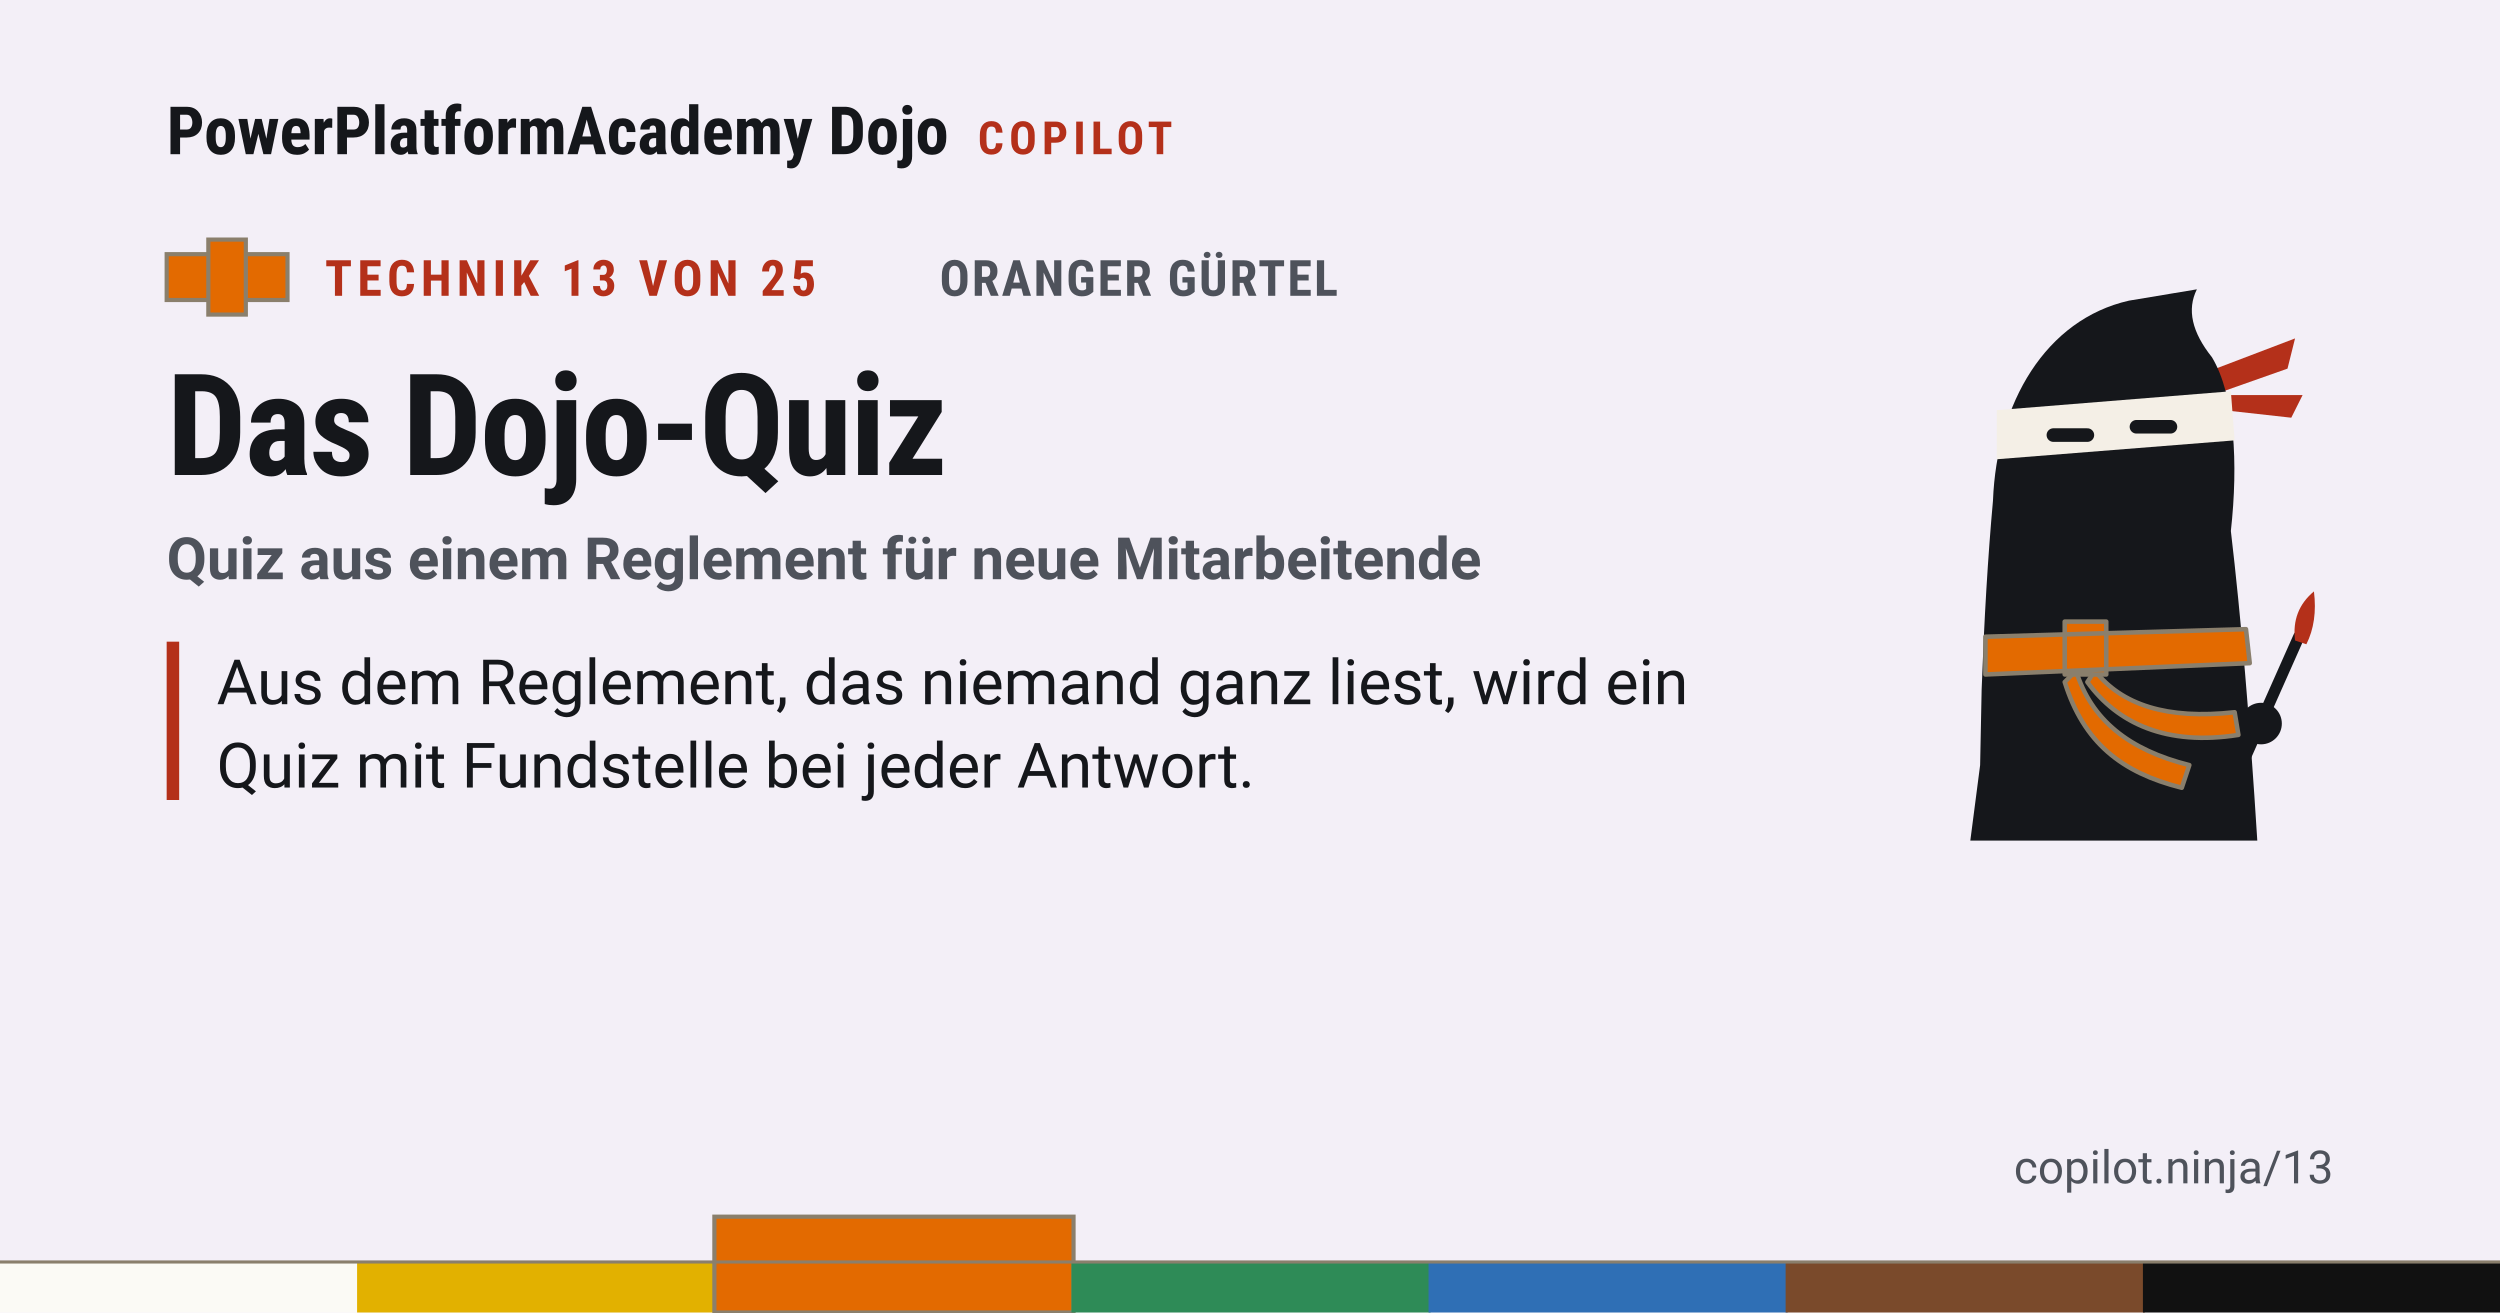
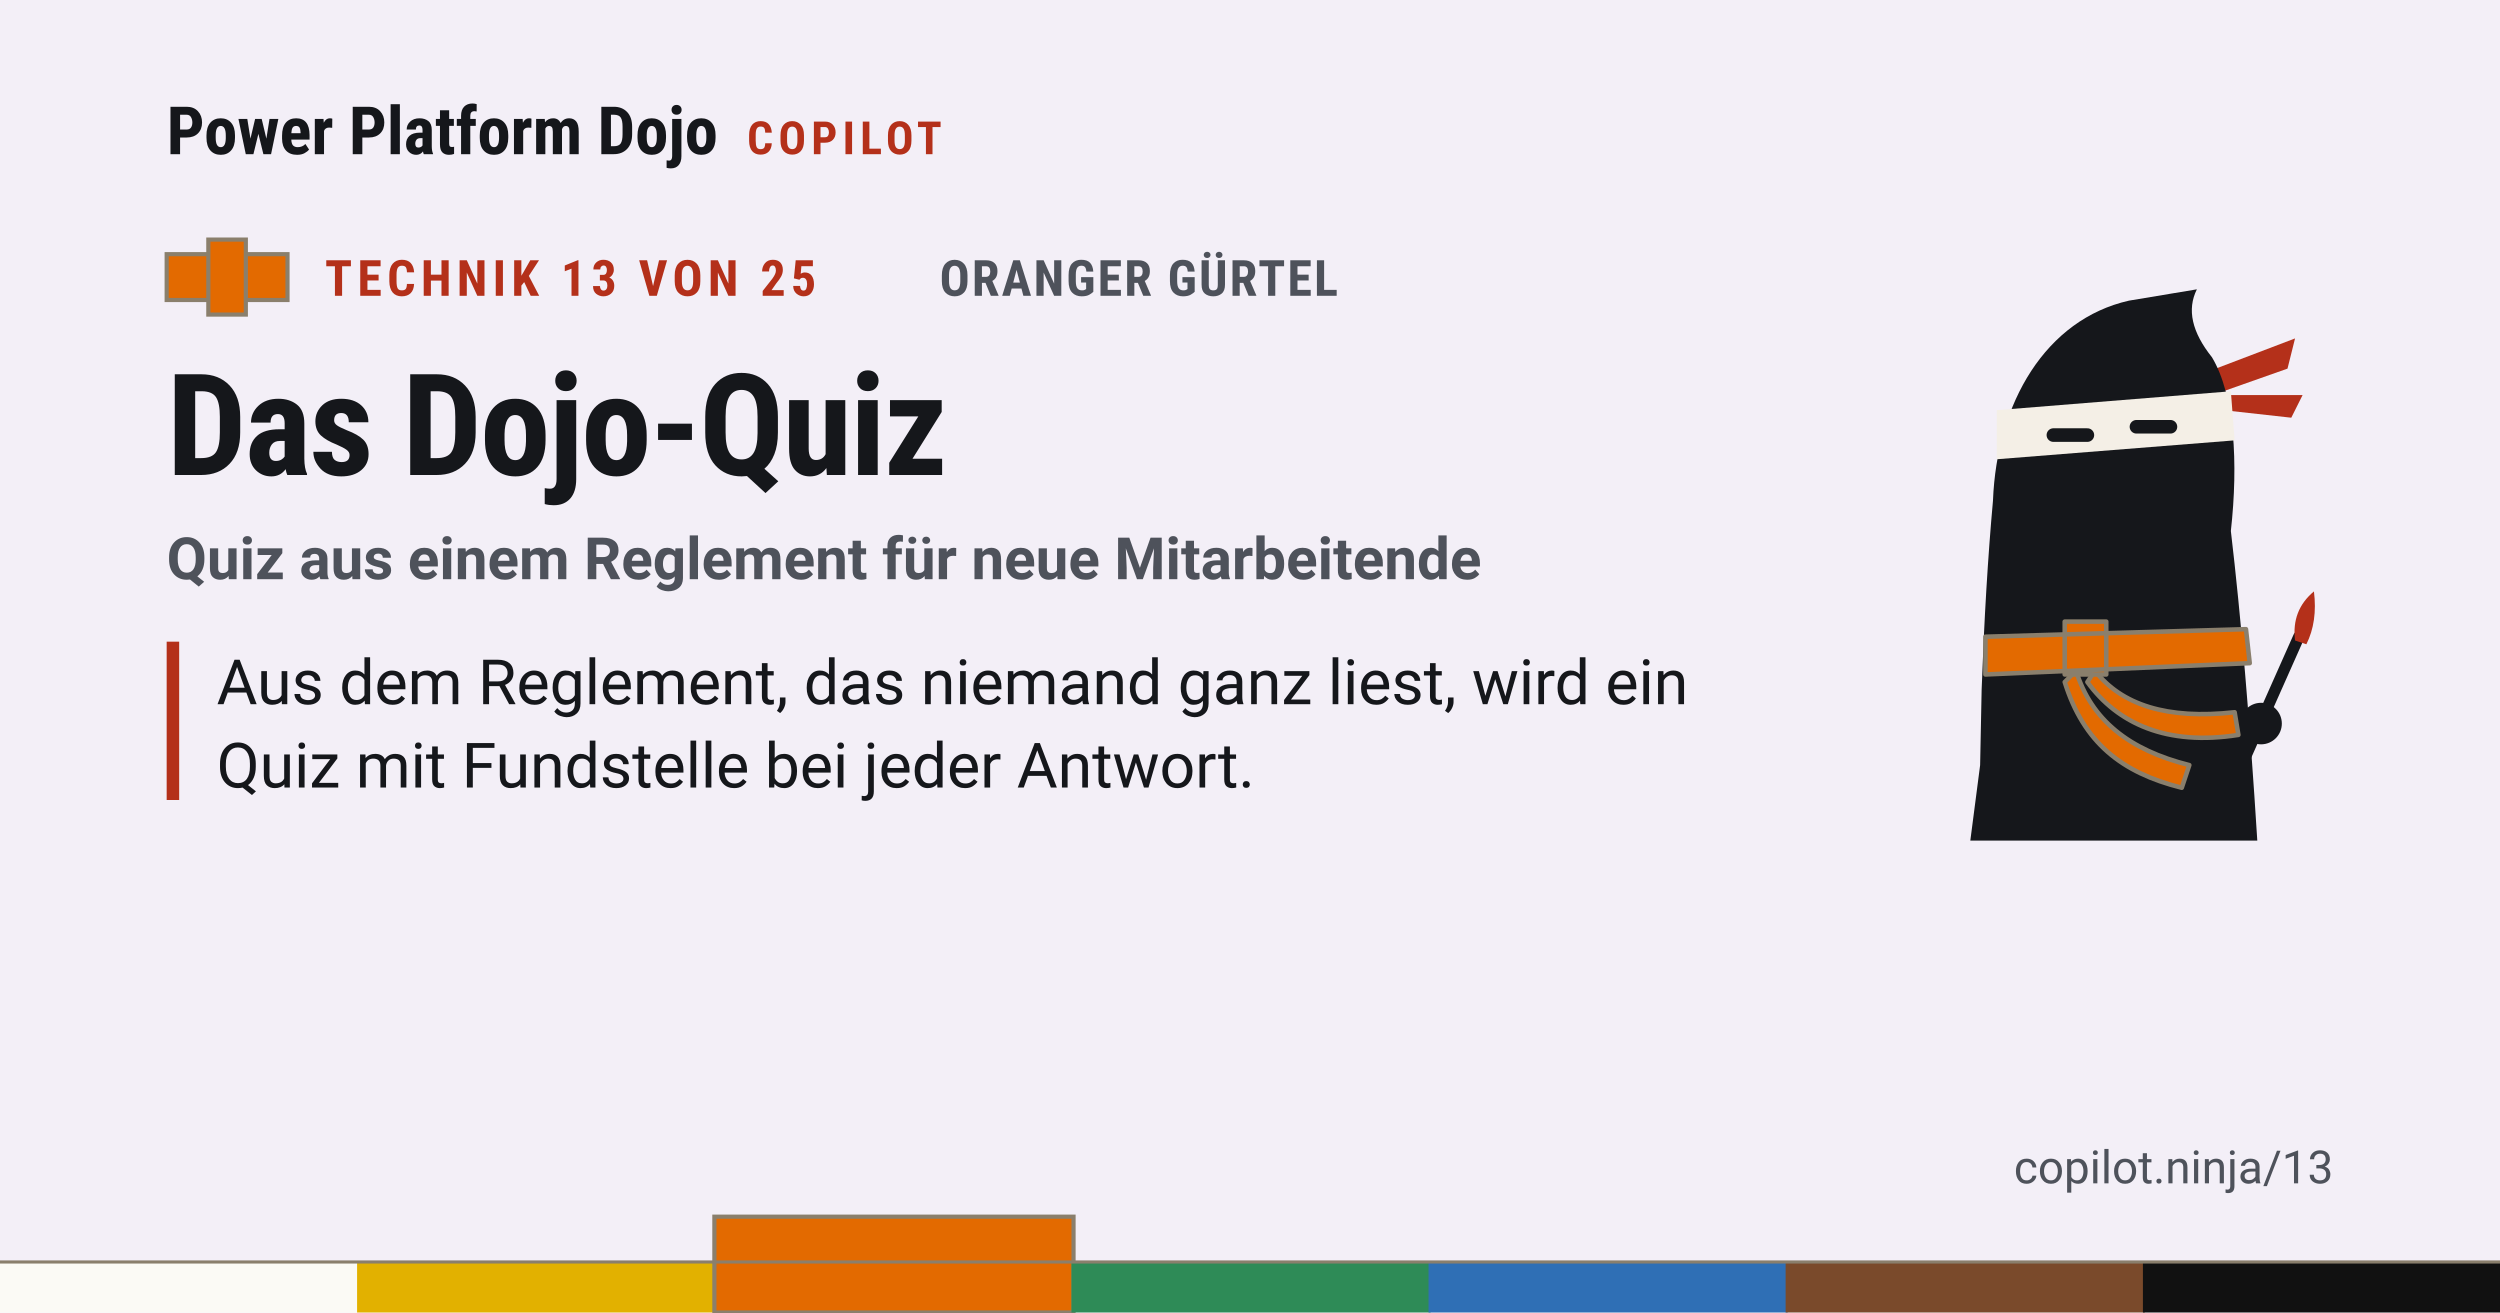
<svg xmlns="http://www.w3.org/2000/svg" width="1200" height="630" viewBox="0 0 1200 630" role="img" aria-label="Technik 13: Das Dojo-Quiz. Aus dem Reglement, das niemand ganz liest, wird ein Quiz mit Fundstelle bei jeder Antwort.">
  <rect width="1200" height="630" fill="#F3EFF7" />
-   <text x="80" y="74" font-family="Bahnschrift, 'Avenir Next Condensed', 'Roboto Condensed', 'Arial Narrow', sans-serif" font-stretch="condensed" font-weight="600" font-size="32" fill="#15171B">PowerPlatformAcademy Dojo<tspan font-weight="700" font-size="22" letter-spacing="2.5" fill="#B4301A" dx="14">COPILOT</tspan>
+   <text x="80" y="74" font-family="Bahnschrift, 'Avenir Next Condensed', 'Roboto Condensed', 'Arial Narrow', sans-serif" font-stretch="condensed" font-weight="600" font-size="32" fill="#15171B">Power Platform Dojo<tspan font-weight="700" font-size="22" letter-spacing="2.5" fill="#B4301A" dx="14">COPILOT</tspan>
  </text>
  <rect x="80" y="122" width="58" height="22" fill="#E36A00" stroke="#8A7F6C" stroke-width="2" />
  <rect x="100" y="115" width="18" height="36" fill="#E36A00" stroke="#8A7F6C" stroke-width="2" />
  <text x="156" y="142" font-family="Bahnschrift, 'Avenir Next Condensed', 'Roboto Condensed', 'Arial Narrow', sans-serif" font-weight="700" font-size="24" letter-spacing="2.5" fill="#B4301A">TECHNIK 13 VON 25</text>
  <text x="451" y="142" font-family="Bahnschrift, 'Avenir Next Condensed', 'Roboto Condensed', 'Arial Narrow', sans-serif" font-weight="600" font-size="24" letter-spacing="1" fill="#4E525B">ORANGER GÜRTEL</text>
  <text x="80" y="228" font-size="68" font-family="Bahnschrift, 'Avenir Next Condensed', 'Roboto Condensed', 'Arial Narrow', sans-serif" font-weight="700" fill="#15171B" letter-spacing="-1">Das Dojo-Quiz</text>
  <text x="80" y="278" font-size="28" font-family="'Segoe UI', system-ui, -apple-system, Roboto, Arial, sans-serif" font-weight="600" fill="#4E525B">Quiz aus einem Reglement für neue Mitarbeitende</text>
  <rect x="80" y="308" width="6" height="76" fill="#B4301A" />
  <text x="104" y="338" font-size="30" font-family="'Segoe UI', system-ui, -apple-system, Roboto, Arial, sans-serif" fill="#15171B">Aus dem Reglement, das niemand ganz liest, wird ein</text>
  <text x="104" y="378" font-size="30" font-family="'Segoe UI', system-ui, -apple-system, Roboto, Arial, sans-serif" fill="#15171B">Quiz mit Fundstelle bei jeder Antwort.</text>
  <svg x="902" y="128" width="218" height="290" viewBox="0 0 120 160">
    <style>.t-koerper{fill:#15171B}.t-gesicht{fill:#F4EFE6}.t-augen{fill:none;stroke:#15171B;stroke-width:3.6;stroke-linecap:round}.t-band,.t-pinsel-spitze{fill:#B4301A}.t-guertel,.t-guertel-enden{fill:#E36A00;stroke:#8A7F6C;stroke-width:1.2;stroke-linejoin:round}.t-pinsel-stiel{fill:none;stroke:#15171B;stroke-width:3;stroke-linecap:round}.t-hand{fill:#15171B}.t-rolle,.t-strich{display:none}</style>
    <g class="t-figur">
      <path class="t-band" d="M89 27l21-8-2 8-17 6zM90 34h22l-3 6-18-2z" />
      <path class="t-koerper" d="M24 152l2.6-20 .4-20q1-28 3-50c1-26 14-48 36-53l18-3q-4 8 4 18c6 10 7 28 5 46q4 34 7 82z" />
      <path class="t-gesicht" d="M31 38l62-5 1 13-63 5z" />
      <path class="t-augen" d="M46 44.6h9M68 42.4h9" />
      <g class="t-rolle">
        <path class="t-rolle-blatt" d="M30 114h60v18H30z" />
        <path class="t-rolle-zeilen" d="M38 120h40M38 126h28" />
        <path class="t-rolle-enden" d="M25 111h6v24h-6zM89 111h6v24h-6z" />
      </g>
      <path class="t-guertel-enden" d="M52 107c4 13 14 21 30 25l-2 6c-16-4-26-12-31-28zM57 107c7 9 19 13 37 11l1 6c-19 3-32-3-40-14z" />
      <path class="t-guertel" d="M28 98l69-2 1 9-70 3zM49 94h11v14H49z" />
      <g class="t-pinsel">
        <path class="t-pinsel-stiel" d="M95 134l16-36" />
        <path class="t-pinsel-spitze" d="M110 99q-1-8 5-13 1 8-2 14z" />
        <circle class="t-hand" cx="101" cy="121" r="5.5" />
      </g>
      <path class="t-strich" pathLength="1" d="M24 152l2.6-20 .4-20q1-28 3-50c1-26 14-48 36-53l18-3q-4 8 4 18c6 10 7 28 5 46q4 34 7 82z" />
    </g>
  </svg>
  <text x="1120" y="568" text-anchor="end" font-family="'Segoe UI', system-ui, -apple-system, Roboto, Arial, sans-serif" font-size="22" fill="#4E525B">copilot.ninja/13</text>
  <rect x="0.0" y="606" width="172.4" height="24" fill="#FBFAF5" />
  <rect x="171.4" y="606" width="172.4" height="24" fill="#E2B100" />
  <rect x="342.9" y="584" width="172.4" height="46" fill="#E36A00" stroke="#8A7F6C" stroke-width="2" />
  <rect x="514.3" y="606" width="172.4" height="24" fill="#2E8B57" />
  <rect x="685.7" y="606" width="172.4" height="24" fill="#2F6FB5" />
  <rect x="857.1" y="606" width="172.4" height="24" fill="#7A4A2B" />
  <rect x="1028.6" y="606" width="172.4" height="24" fill="#111111" />
  <rect x="0" y="605" width="1200" height="1.5" fill="#8A7F6C" />
</svg>
